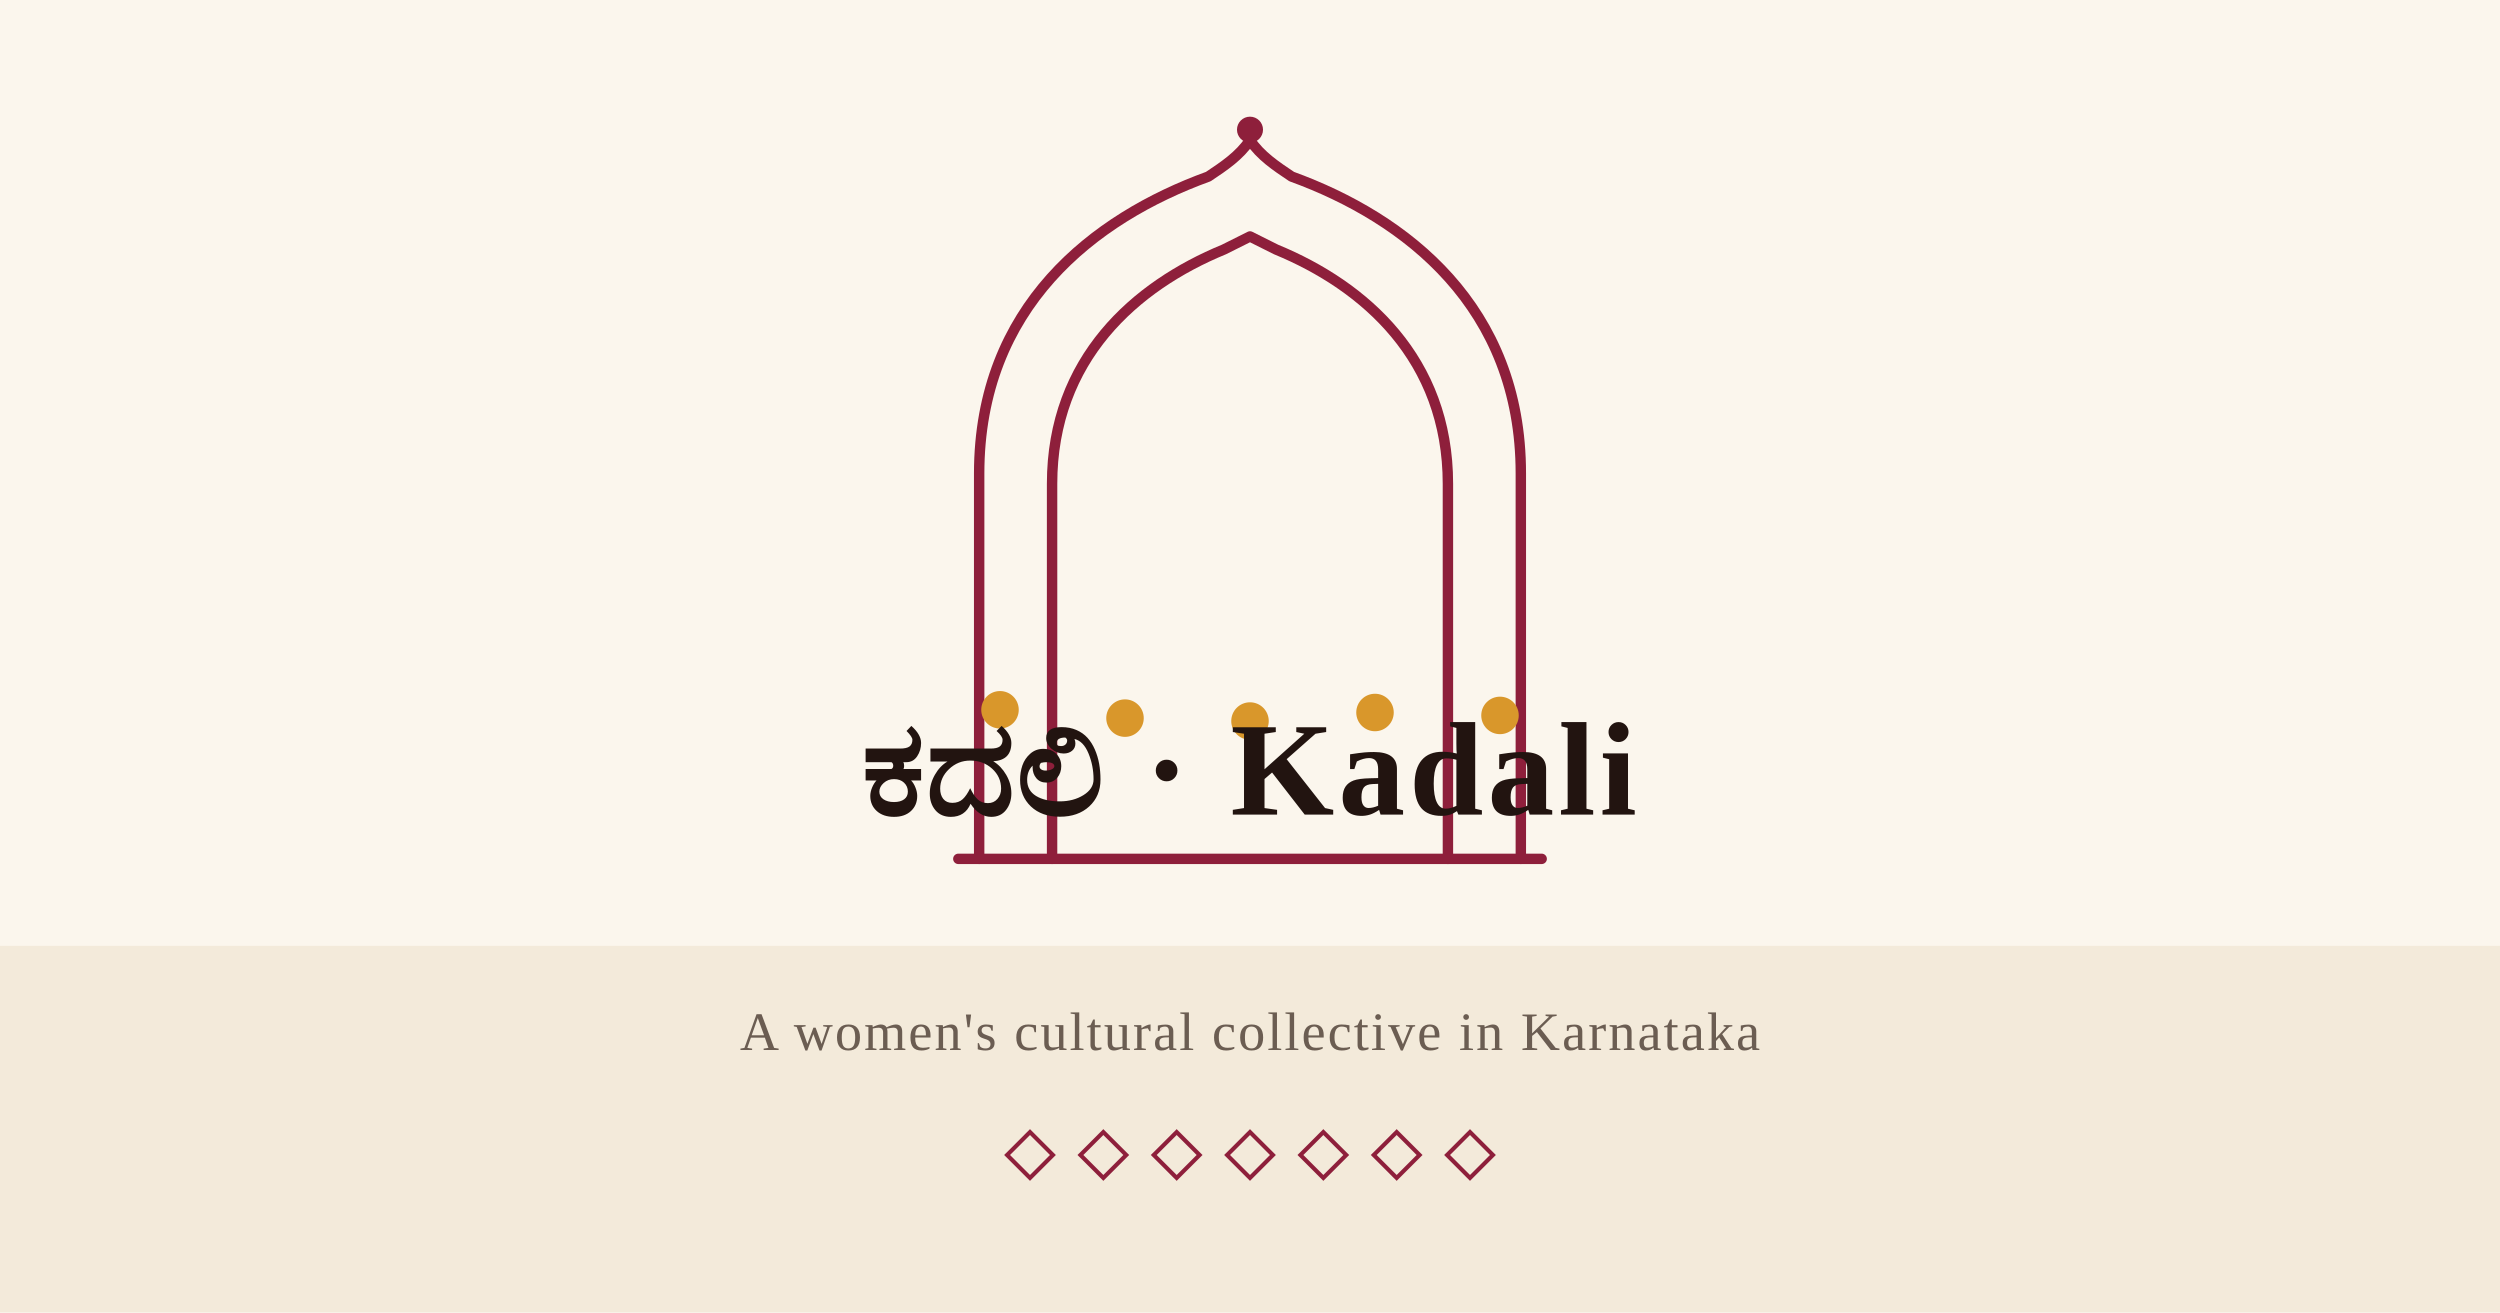
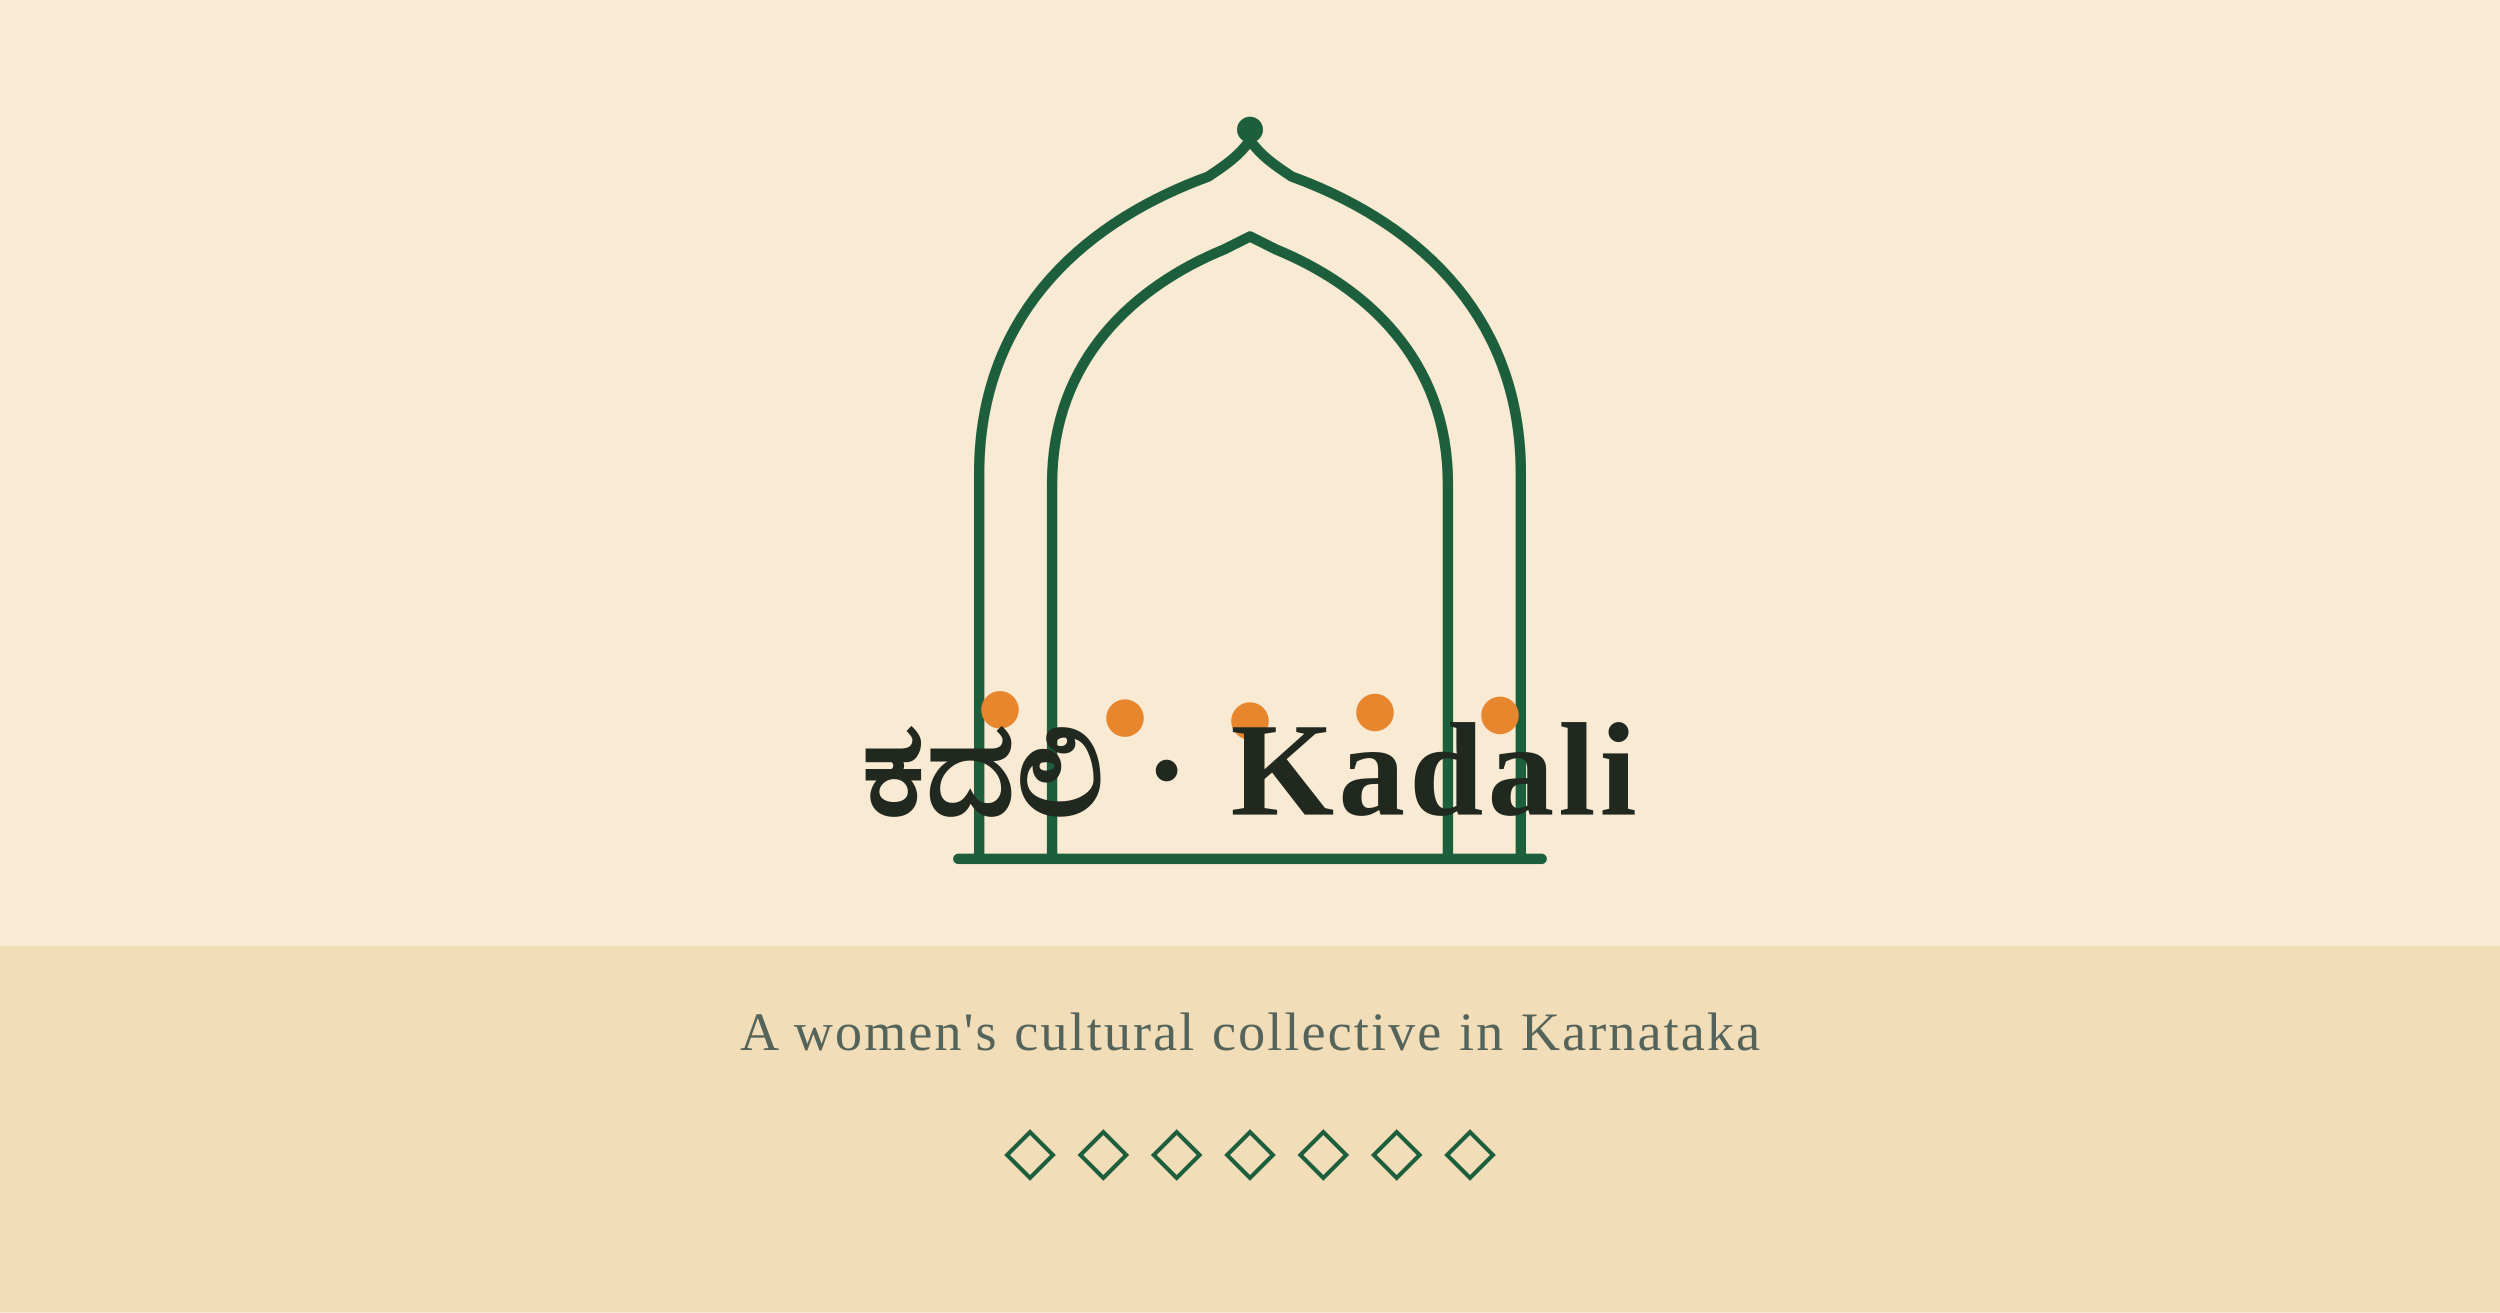
<svg xmlns="http://www.w3.org/2000/svg" viewBox="0 0 1200 630">
-   <rect width="1200" height="630" fill="#FBF6ED" />
-   <rect x="0" y="454" width="1200" height="176" fill="#F3EADA" />
-   <svg x="450.0" y="47.25" width="300" height="375" viewBox="0 0 120 150" fill="none" stroke="#8E1F3B" stroke-width="2" stroke-linecap="round" stroke-linejoin="round">
-     <circle cx="60" cy="6" r="2.5" fill="#8E1F3B" stroke="none" />
+   <rect width="1200" height="630" fill="#F9EAD3" />
+   <rect x="0" y="454" width="1200" height="176" fill="#F2DDB9" />
+   <svg x="450.0" y="47.25" width="300" height="375" viewBox="0 0 120 150" fill="none" stroke="#1D5F3C" stroke-width="2" stroke-linecap="round" stroke-linejoin="round">
+     <circle cx="60" cy="6" r="2.5" fill="#1D5F3C" stroke="none" />
    <path d="M8 146 V72 C8 40 30 23 52 15 C55 13 58 11 60 8 C62 11 65 13 68 15 C90 23 112 40 112 72 V146" />
    <path d="M22 146 V74 C22 50 38 36 55 29 L60 26.5 L65 29 C82 36 98 50 98 74 V146" />
    <path d="M4 146 H116" />
  </svg>
-   <circle cx="480.0" cy="340.7" r="9" fill="#D9972B" />
-   <circle cx="540.0" cy="344.7" r="9" fill="#D9972B" />
-   <circle cx="600.0" cy="346.1" r="9" fill="#D9972B" />
-   <circle cx="660.0" cy="342.0" r="9" fill="#D9972B" />
-   <circle cx="720.0" cy="343.4" r="9" fill="#D9972B" />
-   <text x="600.0" y="391" text-anchor="middle" fill="#221410" font-family="Georgia, 'Times New Roman', serif" font-size="64" font-weight="600" letter-spacing="2">ಕದಲಿ · Kadali</text>
-   <text x="600.0" y="504" text-anchor="middle" fill="#6B5D52" font-family="Georgia, 'Times New Roman', serif" font-size="26" letter-spacing="1">A women's cultural collective in Karnataka</text>
-   <path d="M494.4 543.4 L505.4 554.4 L494.4 565.4 L483.4 554.4 Z" fill="none" stroke="#8E1F3B" stroke-width="2" />
-   <path d="M529.6 543.4 L540.6 554.4 L529.6 565.4 L518.6 554.4 Z" fill="none" stroke="#8E1F3B" stroke-width="2" />
-   <path d="M564.8 543.4 L575.8 554.4 L564.8 565.4 L553.8 554.4 Z" fill="none" stroke="#8E1F3B" stroke-width="2" />
-   <path d="M600.0 543.4 L611.0 554.4 L600.0 565.4 L589.0 554.4 Z" fill="none" stroke="#8E1F3B" stroke-width="2" />
-   <path d="M635.2 543.4 L646.2 554.4 L635.2 565.4 L624.2 554.4 Z" fill="none" stroke="#8E1F3B" stroke-width="2" />
-   <path d="M670.4 543.4 L681.4 554.4 L670.4 565.4 L659.4 554.4 Z" fill="none" stroke="#8E1F3B" stroke-width="2" />
-   <path d="M705.6 543.4 L716.6 554.4 L705.6 565.4 L694.6 554.4 Z" fill="none" stroke="#8E1F3B" stroke-width="2" />
+   <circle cx="480.0" cy="340.7" r="9" fill="#E8862E" />
+   <circle cx="540.0" cy="344.7" r="9" fill="#E8862E" />
+   <circle cx="600.0" cy="346.1" r="9" fill="#E8862E" />
+   <circle cx="660.0" cy="342.0" r="9" fill="#E8862E" />
+   <circle cx="720.0" cy="343.4" r="9" fill="#E8862E" />
+   <text x="600.0" y="391" text-anchor="middle" fill="#20281F" font-family="Georgia, 'Times New Roman', serif" font-size="64" font-weight="600" letter-spacing="2">ಕದಲಿ · Kadali</text>
+   <text x="600.0" y="504" text-anchor="middle" fill="#55645A" font-family="Georgia, 'Times New Roman', serif" font-size="26" letter-spacing="1">A women's cultural collective in Karnataka</text>
+   <path d="M494.4 543.4 L505.4 554.4 L494.4 565.4 L483.4 554.4 Z" fill="none" stroke="#1D5F3C" stroke-width="2" />
+   <path d="M529.6 543.4 L540.6 554.4 L529.6 565.4 L518.6 554.4 Z" fill="none" stroke="#1D5F3C" stroke-width="2" />
+   <path d="M564.8 543.4 L575.8 554.4 L564.8 565.4 L553.8 554.4 Z" fill="none" stroke="#1D5F3C" stroke-width="2" />
+   <path d="M600.0 543.4 L611.0 554.4 L600.0 565.4 L589.0 554.4 Z" fill="none" stroke="#1D5F3C" stroke-width="2" />
+   <path d="M635.2 543.4 L646.2 554.4 L635.2 565.4 L624.2 554.4 Z" fill="none" stroke="#1D5F3C" stroke-width="2" />
+   <path d="M670.4 543.4 L681.4 554.4 L670.4 565.4 L659.4 554.4 Z" fill="none" stroke="#1D5F3C" stroke-width="2" />
+   <path d="M705.6 543.4 L716.6 554.4 L705.6 565.4 L694.6 554.4 Z" fill="none" stroke="#1D5F3C" stroke-width="2" />
</svg>
